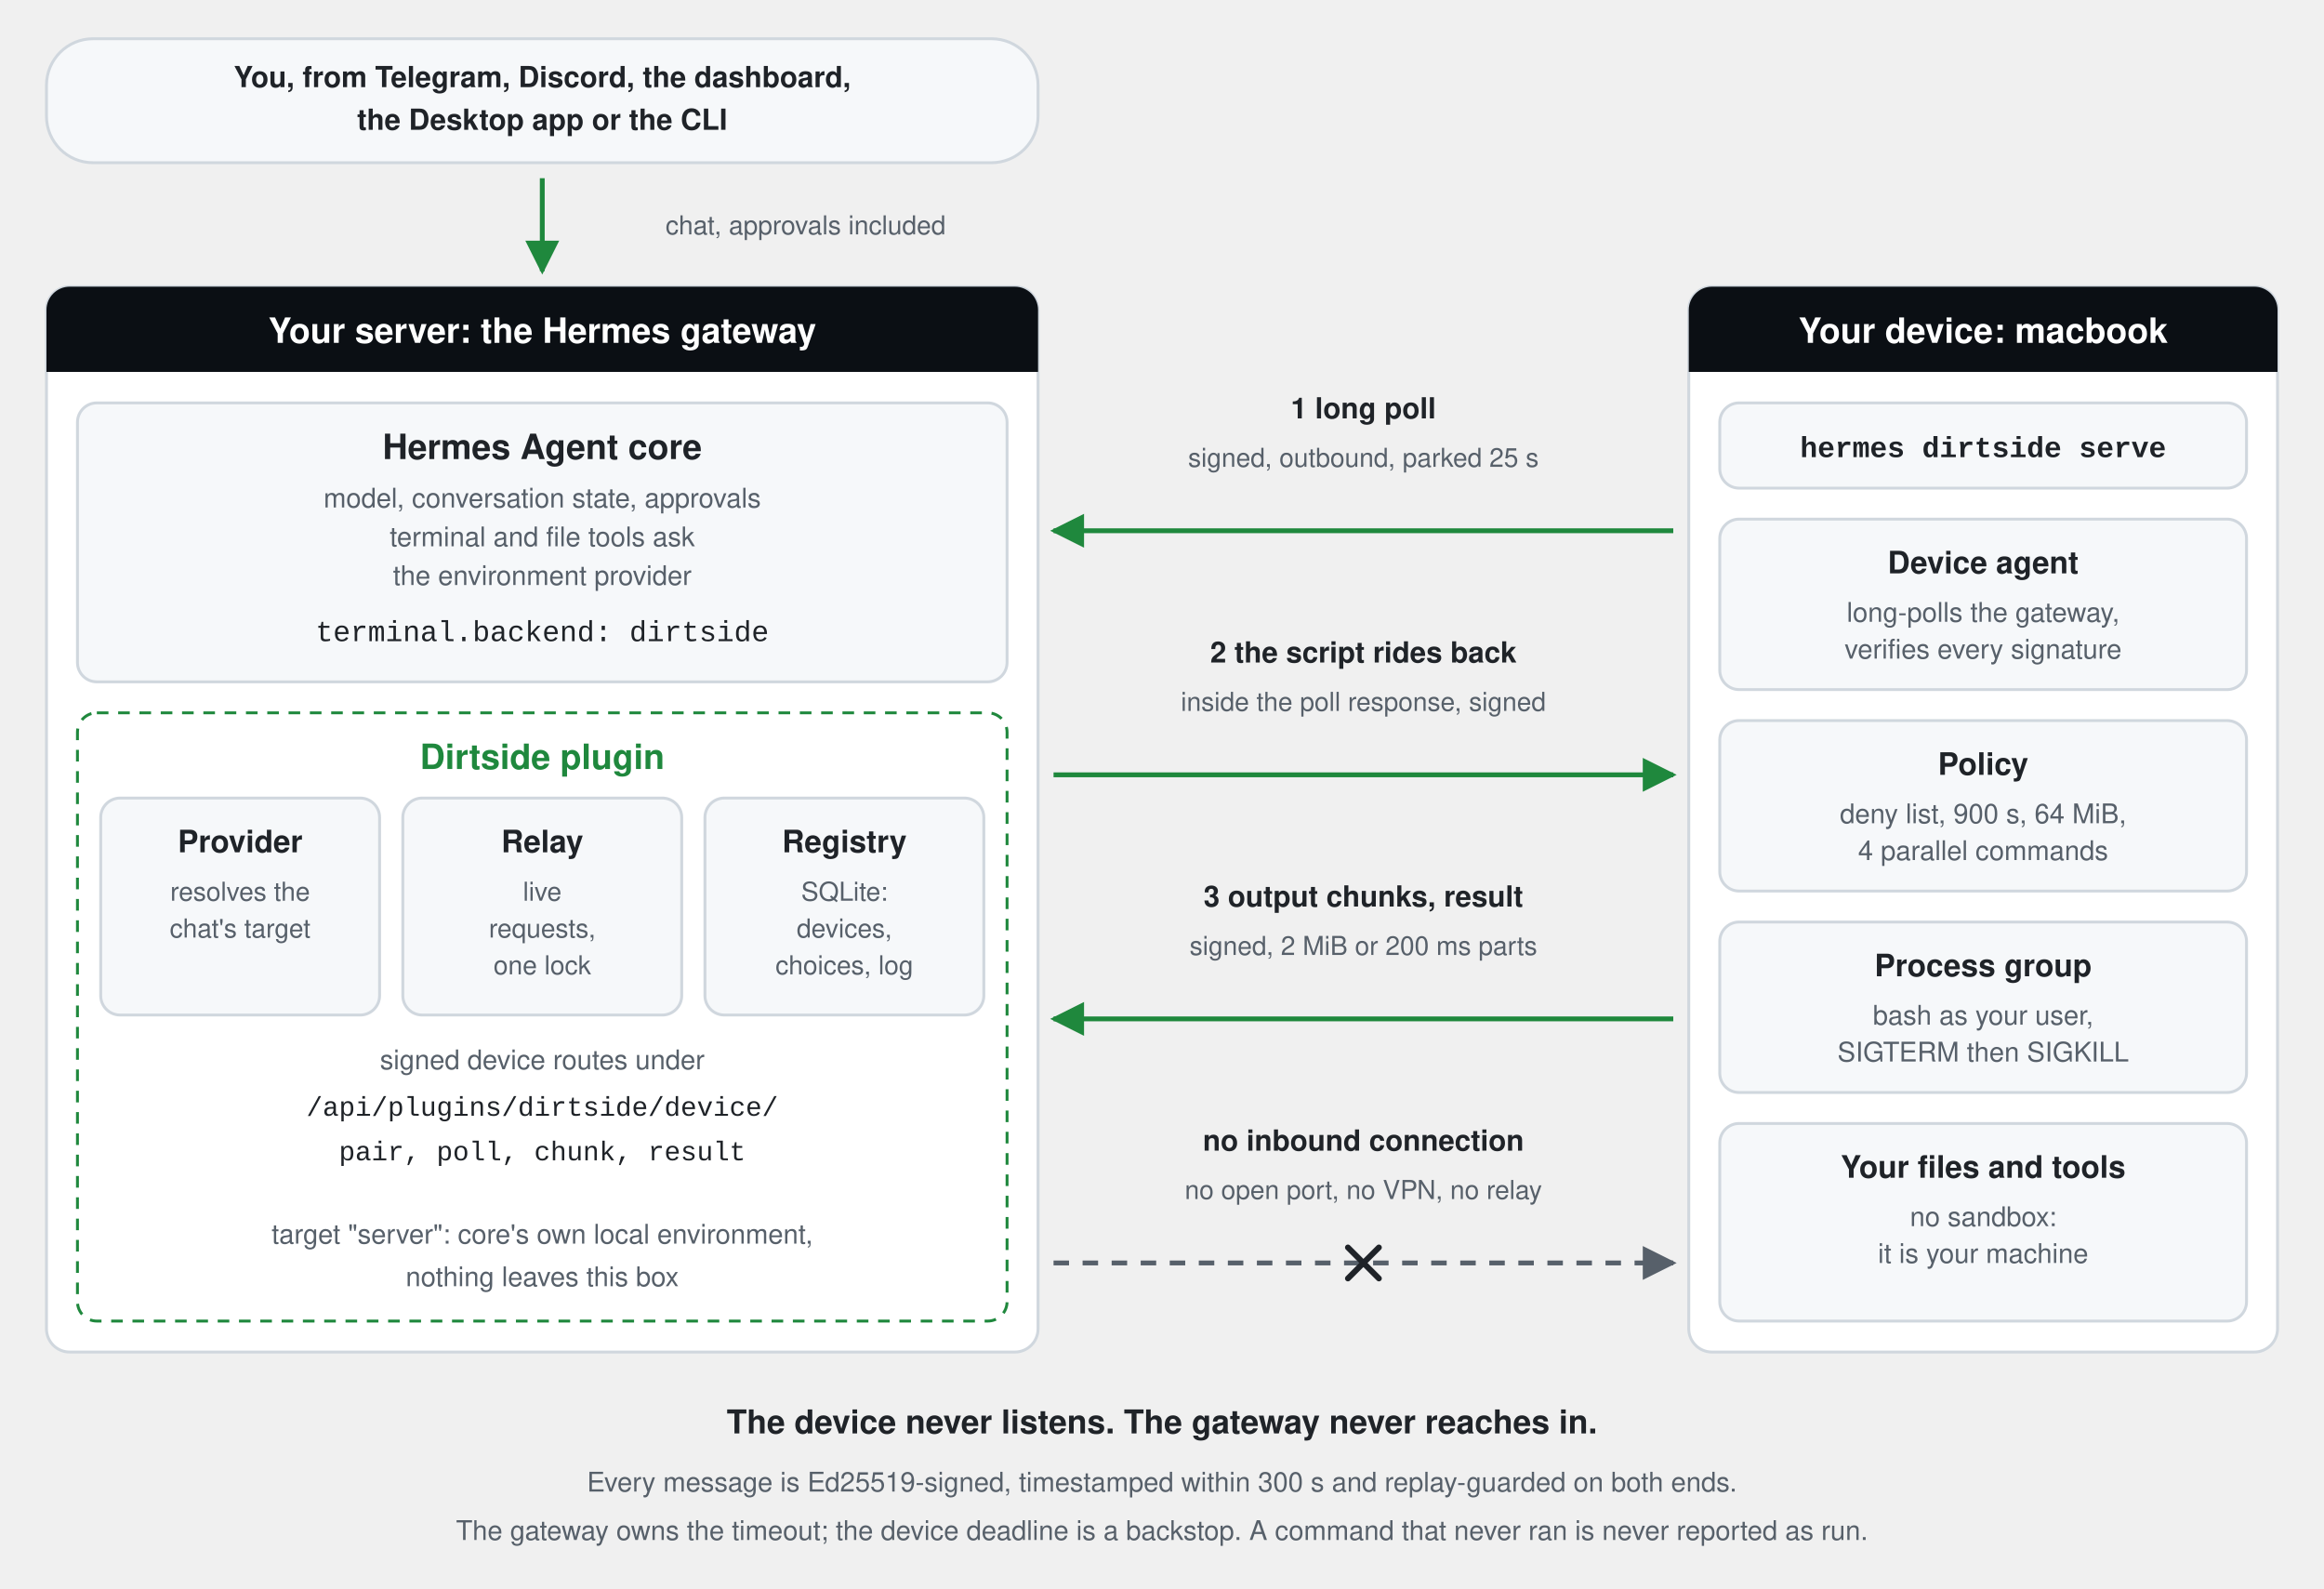
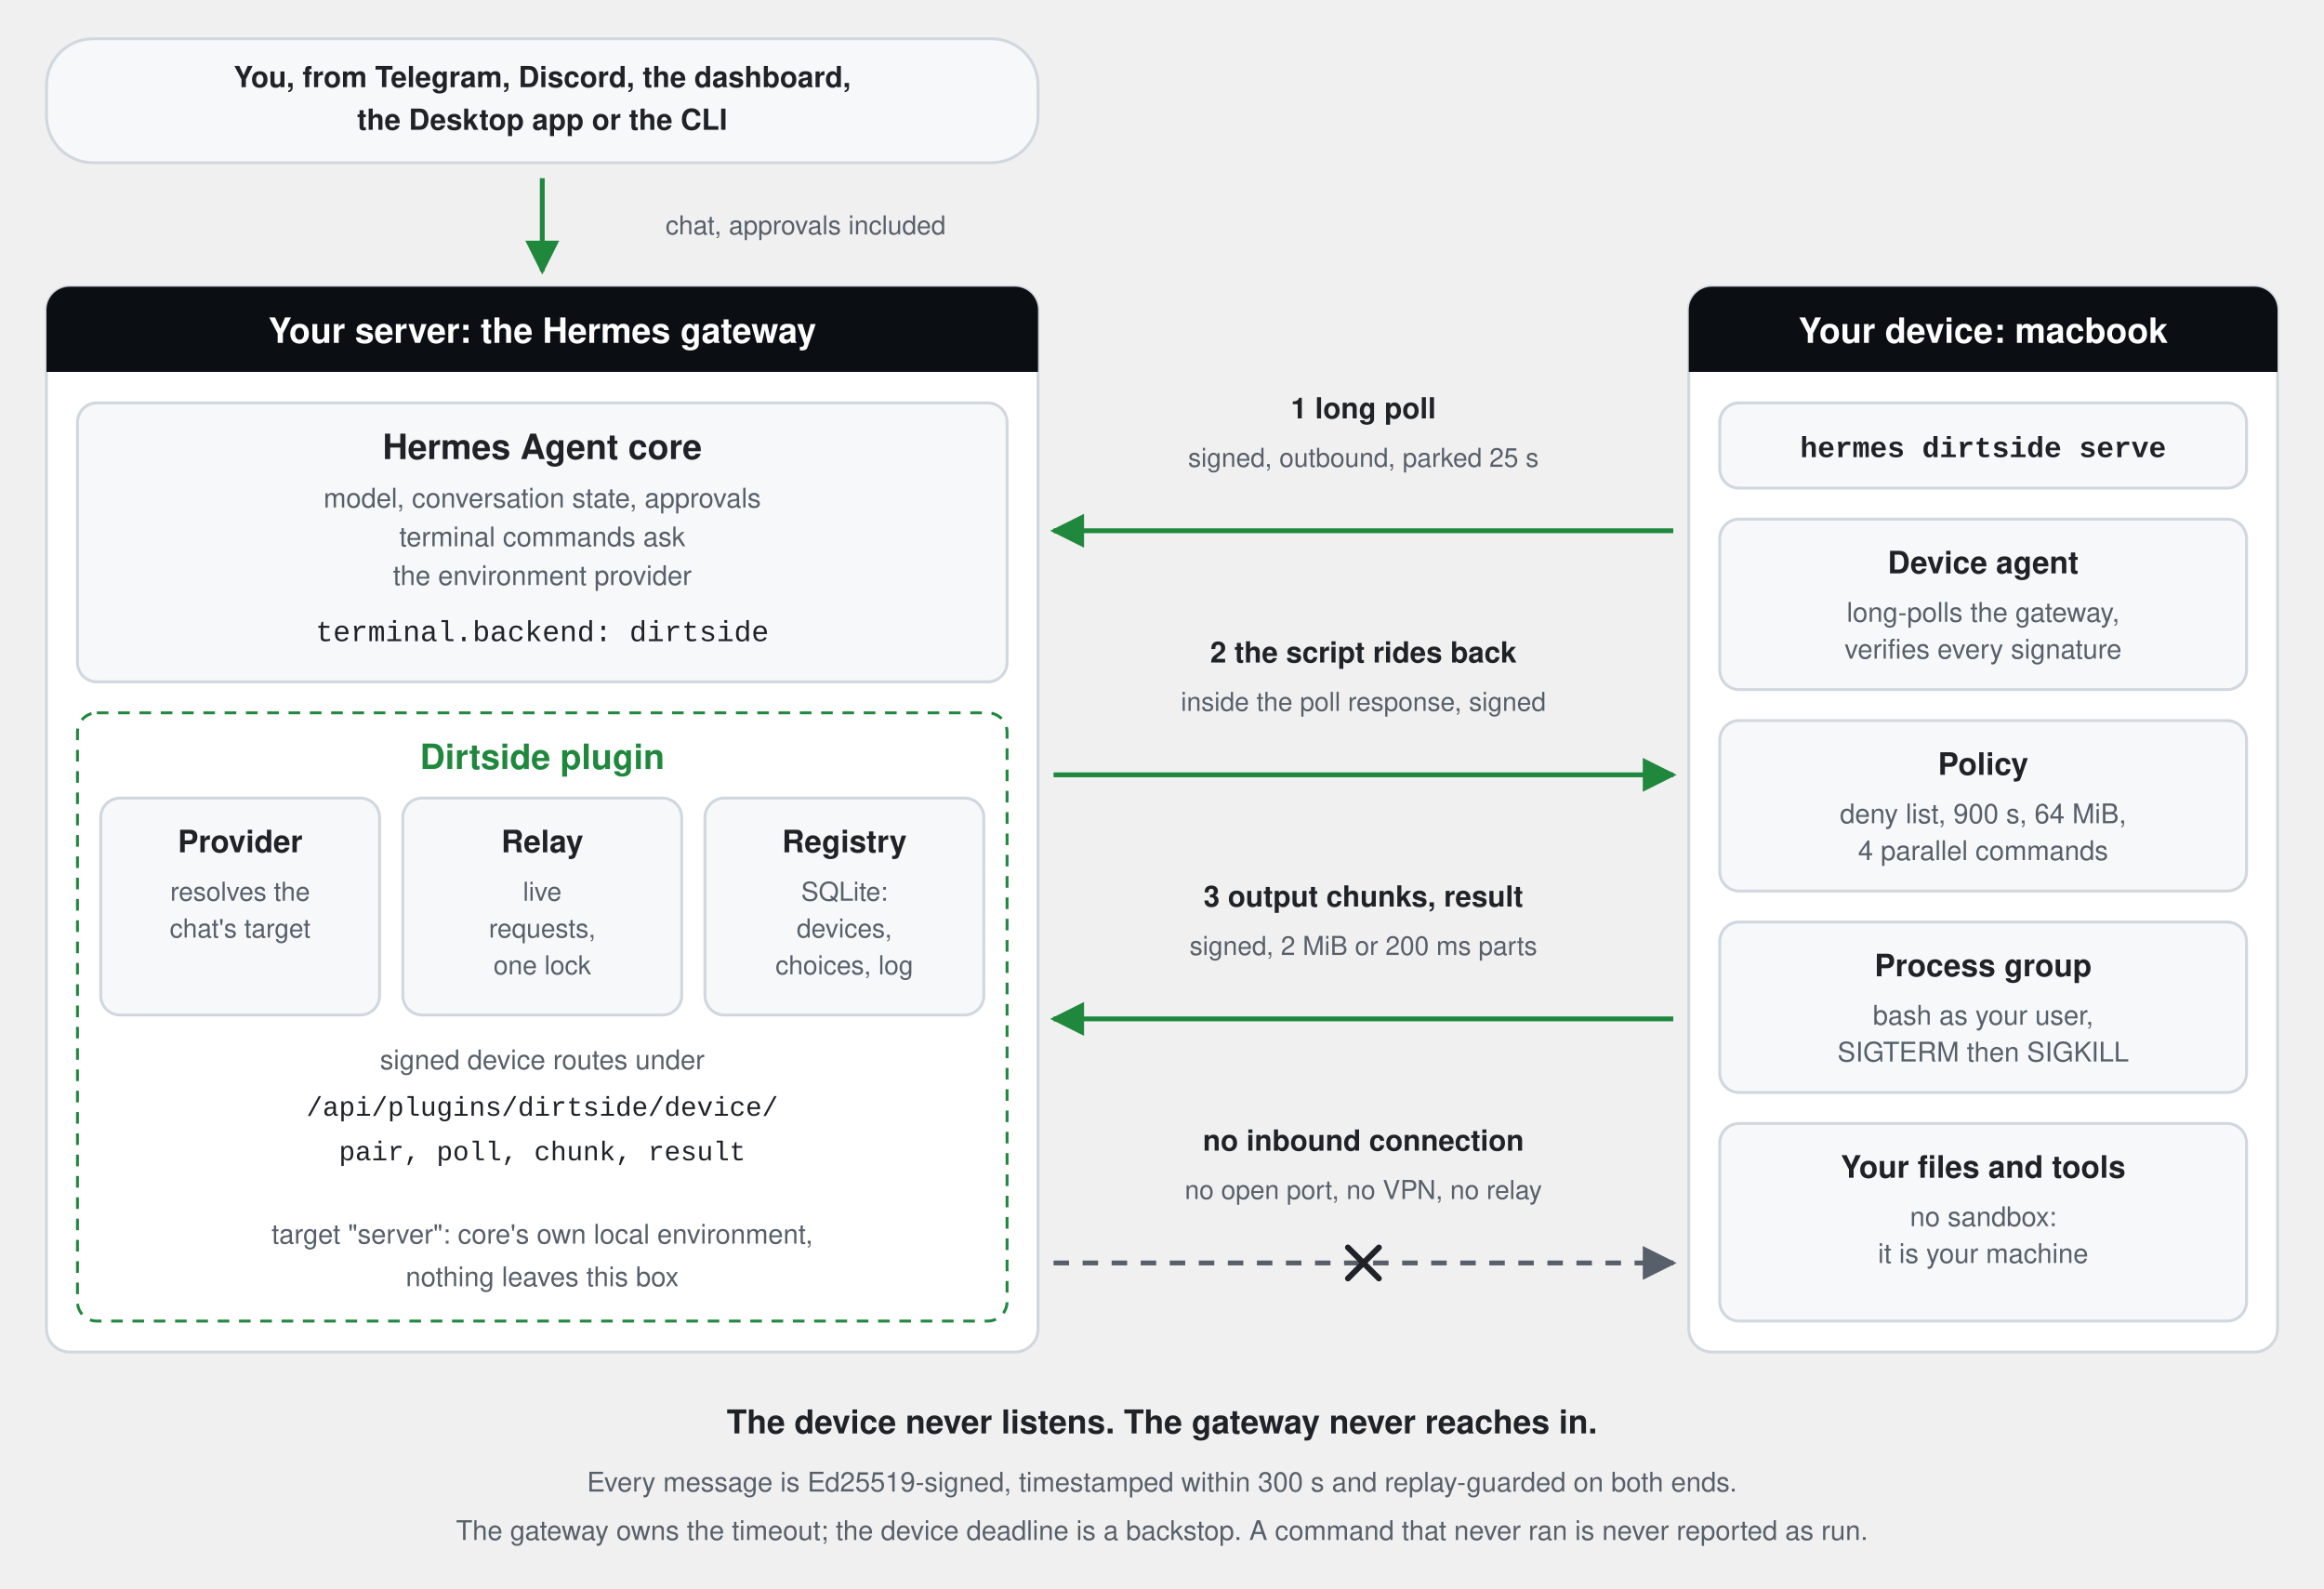
<svg xmlns="http://www.w3.org/2000/svg" viewBox="0 0 1200 820" width="1200" height="820" role="img" aria-label="Dirtside architecture: the Hermes gateway with the Dirtside plugin, and a device agent that only dials out">
  <defs>
    <marker id="arrow-green" viewBox="0 0 10 10" refX="9" refY="5" markerWidth="7" markerHeight="7" orient="auto-start-reverse">
      <path d="M0 0 L10 5 L0 10 z" fill="#1F883D" />
    </marker>
    <marker id="arrow-muted" viewBox="0 0 10 10" refX="9" refY="5" markerWidth="7" markerHeight="7" orient="auto-start-reverse">
      <path d="M0 0 L10 5 L0 10 z" fill="#57606A" />
    </marker>
  </defs>
  <rect x="24" y="20" width="512" height="64" rx="24" fill="#F6F8FA" stroke="#D0D7DE" stroke-width="1.5" />
  <text x="280" y="45" text-anchor="middle" font-family="-apple-system, BlinkMacSystemFont, 'Segoe UI', Helvetica, Arial, sans-serif" font-size="15" font-weight="700" fill="#1F2328">You, from Telegram, Discord, the dashboard,</text>
  <text x="280" y="67" text-anchor="middle" font-family="-apple-system, BlinkMacSystemFont, 'Segoe UI', Helvetica, Arial, sans-serif" font-size="15" font-weight="700" fill="#1F2328">the Desktop app or the CLI</text>
  <line x1="280" y1="92" x2="280" y2="140" stroke="#1F883D" stroke-width="2.5" marker-end="url(#arrow-green)" />
  <text x="416" y="121" text-anchor="middle" font-family="-apple-system, BlinkMacSystemFont, 'Segoe UI', Helvetica, Arial, sans-serif" font-size="13.5" fill="#57606A">chat, approvals included</text>
  <rect x="24" y="148" width="512" height="550" rx="12" fill="#FFFFFF" stroke="#D0D7DE" stroke-width="1.5" />
  <path d="M24 160 a12 12 0 0 1 12 -12 h488 a12 12 0 0 1 12 12 v32 h-512 z" fill="#0B0F14" />
  <text x="280.0" y="177" text-anchor="middle" font-family="-apple-system, BlinkMacSystemFont, 'Segoe UI', Helvetica, Arial, sans-serif" font-size="18" font-weight="700" fill="#FFFFFF">Your server: the Hermes gateway</text>
  <rect x="40" y="208" width="480" height="144" rx="10" fill="#F6F8FA" stroke="#D0D7DE" stroke-width="1.5" />
  <text x="280" y="237" text-anchor="middle" font-family="-apple-system, BlinkMacSystemFont, 'Segoe UI', Helvetica, Arial, sans-serif" font-size="18" font-weight="700" fill="#1F2328">Hermes Agent core</text>
  <text x="280" y="262" text-anchor="middle" font-family="-apple-system, BlinkMacSystemFont, 'Segoe UI', Helvetica, Arial, sans-serif" font-size="14" fill="#57606A">model, conversation state, approvals</text>
-   <text x="280" y="282" text-anchor="middle" font-family="-apple-system, BlinkMacSystemFont, 'Segoe UI', Helvetica, Arial, sans-serif" font-size="14" fill="#57606A">terminal and file tools ask</text>
+   <text x="280" y="282" text-anchor="middle" font-family="-apple-system, BlinkMacSystemFont, 'Segoe UI', Helvetica, Arial, sans-serif" font-size="14" fill="#57606A">terminal commands ask</text>
  <text x="280" y="302" text-anchor="middle" font-family="-apple-system, BlinkMacSystemFont, 'Segoe UI', Helvetica, Arial, sans-serif" font-size="14" fill="#57606A">the environment provider</text>
  <text x="280" y="331" text-anchor="middle" font-family="ui-monospace, SFMono-Regular, Menlo, Consolas, 'Liberation Mono', monospace" font-size="15" fill="#1F2328">terminal.backend: dirtside</text>
  <rect x="40" y="368" width="480" height="314" rx="10" fill="none" stroke="#1F883D" stroke-width="1.5" stroke-dasharray="6 5" />
  <text x="280" y="397" text-anchor="middle" font-family="-apple-system, BlinkMacSystemFont, 'Segoe UI', Helvetica, Arial, sans-serif" font-size="18" font-weight="700" fill="#1F883D">Dirtside plugin</text>
  <rect x="52" y="412" width="144" height="112" rx="10" fill="#F6F8FA" stroke="#D0D7DE" stroke-width="1.5" />
  <text x="124.0" y="440" text-anchor="middle" font-family="-apple-system, BlinkMacSystemFont, 'Segoe UI', Helvetica, Arial, sans-serif" font-size="16" font-weight="700" fill="#1F2328">Provider</text>
  <text x="124.0" y="465" text-anchor="middle" font-family="-apple-system, BlinkMacSystemFont, 'Segoe UI', Helvetica, Arial, sans-serif" font-size="13.5" fill="#57606A">resolves the</text>
  <text x="124.0" y="484" text-anchor="middle" font-family="-apple-system, BlinkMacSystemFont, 'Segoe UI', Helvetica, Arial, sans-serif" font-size="13.5" fill="#57606A">chat's target</text>
  <rect x="208" y="412" width="144" height="112" rx="10" fill="#F6F8FA" stroke="#D0D7DE" stroke-width="1.5" />
  <text x="280.0" y="440" text-anchor="middle" font-family="-apple-system, BlinkMacSystemFont, 'Segoe UI', Helvetica, Arial, sans-serif" font-size="16" font-weight="700" fill="#1F2328">Relay</text>
  <text x="280.0" y="465" text-anchor="middle" font-family="-apple-system, BlinkMacSystemFont, 'Segoe UI', Helvetica, Arial, sans-serif" font-size="13.5" fill="#57606A">live</text>
  <text x="280.0" y="484" text-anchor="middle" font-family="-apple-system, BlinkMacSystemFont, 'Segoe UI', Helvetica, Arial, sans-serif" font-size="13.5" fill="#57606A">requests,</text>
  <text x="280.0" y="503" text-anchor="middle" font-family="-apple-system, BlinkMacSystemFont, 'Segoe UI', Helvetica, Arial, sans-serif" font-size="13.5" fill="#57606A">one lock</text>
  <rect x="364" y="412" width="144" height="112" rx="10" fill="#F6F8FA" stroke="#D0D7DE" stroke-width="1.5" />
  <text x="436.0" y="440" text-anchor="middle" font-family="-apple-system, BlinkMacSystemFont, 'Segoe UI', Helvetica, Arial, sans-serif" font-size="16" font-weight="700" fill="#1F2328">Registry</text>
  <text x="436.0" y="465" text-anchor="middle" font-family="-apple-system, BlinkMacSystemFont, 'Segoe UI', Helvetica, Arial, sans-serif" font-size="13.5" fill="#57606A">SQLite:</text>
  <text x="436.0" y="484" text-anchor="middle" font-family="-apple-system, BlinkMacSystemFont, 'Segoe UI', Helvetica, Arial, sans-serif" font-size="13.5" fill="#57606A">devices,</text>
  <text x="436.0" y="503" text-anchor="middle" font-family="-apple-system, BlinkMacSystemFont, 'Segoe UI', Helvetica, Arial, sans-serif" font-size="13.5" fill="#57606A">choices, log</text>
  <text x="280" y="552" text-anchor="middle" font-family="-apple-system, BlinkMacSystemFont, 'Segoe UI', Helvetica, Arial, sans-serif" font-size="14" fill="#57606A">signed device routes under</text>
  <text x="280" y="576" text-anchor="middle" font-family="ui-monospace, SFMono-Regular, Menlo, Consolas, 'Liberation Mono', monospace" font-size="14" fill="#1F2328">/api/plugins/dirtside/device/</text>
  <text x="280" y="599" text-anchor="middle" font-family="ui-monospace, SFMono-Regular, Menlo, Consolas, 'Liberation Mono', monospace" font-size="14" fill="#1F2328">pair, poll, chunk, result</text>
  <text x="280" y="642" text-anchor="middle" font-family="-apple-system, BlinkMacSystemFont, 'Segoe UI', Helvetica, Arial, sans-serif" font-size="14" fill="#57606A">target "server": core's own local environment,</text>
  <text x="280" y="664" text-anchor="middle" font-family="-apple-system, BlinkMacSystemFont, 'Segoe UI', Helvetica, Arial, sans-serif" font-size="14" fill="#57606A">nothing leaves this box</text>
  <rect x="872" y="148" width="304" height="550" rx="12" fill="#FFFFFF" stroke="#D0D7DE" stroke-width="1.5" />
  <path d="M872 160 a12 12 0 0 1 12 -12 h280 a12 12 0 0 1 12 12 v32 h-304 z" fill="#0B0F14" />
  <text x="1024.0" y="177" text-anchor="middle" font-family="-apple-system, BlinkMacSystemFont, 'Segoe UI', Helvetica, Arial, sans-serif" font-size="18" font-weight="700" fill="#FFFFFF">Your device: macbook</text>
  <rect x="888" y="208" width="272" height="44" rx="10" fill="#F6F8FA" stroke="#D0D7DE" stroke-width="1.5" />
  <text x="1024" y="236" text-anchor="middle" font-family="ui-monospace, SFMono-Regular, Menlo, Consolas, 'Liberation Mono', monospace" font-size="15" font-weight="700" fill="#1F2328">hermes dirtside serve</text>
  <rect x="888" y="268" width="272" height="88" rx="10" fill="#F6F8FA" stroke="#D0D7DE" stroke-width="1.5" />
  <text x="1024.0" y="296" text-anchor="middle" font-family="-apple-system, BlinkMacSystemFont, 'Segoe UI', Helvetica, Arial, sans-serif" font-size="16" font-weight="700" fill="#1F2328">Device agent</text>
  <text x="1024.0" y="321" text-anchor="middle" font-family="-apple-system, BlinkMacSystemFont, 'Segoe UI', Helvetica, Arial, sans-serif" font-size="14" fill="#57606A">long-polls the gateway,</text>
  <text x="1024.0" y="340" text-anchor="middle" font-family="-apple-system, BlinkMacSystemFont, 'Segoe UI', Helvetica, Arial, sans-serif" font-size="14" fill="#57606A">verifies every signature</text>
  <rect x="888" y="372" width="272" height="88" rx="10" fill="#F6F8FA" stroke="#D0D7DE" stroke-width="1.5" />
  <text x="1024.0" y="400" text-anchor="middle" font-family="-apple-system, BlinkMacSystemFont, 'Segoe UI', Helvetica, Arial, sans-serif" font-size="16" font-weight="700" fill="#1F2328">Policy</text>
  <text x="1024.0" y="425" text-anchor="middle" font-family="-apple-system, BlinkMacSystemFont, 'Segoe UI', Helvetica, Arial, sans-serif" font-size="14" fill="#57606A">deny list, 900 s, 64 MiB,</text>
  <text x="1024.0" y="444" text-anchor="middle" font-family="-apple-system, BlinkMacSystemFont, 'Segoe UI', Helvetica, Arial, sans-serif" font-size="14" fill="#57606A">4 parallel commands</text>
  <rect x="888" y="476" width="272" height="88" rx="10" fill="#F6F8FA" stroke="#D0D7DE" stroke-width="1.5" />
  <text x="1024.0" y="504" text-anchor="middle" font-family="-apple-system, BlinkMacSystemFont, 'Segoe UI', Helvetica, Arial, sans-serif" font-size="16" font-weight="700" fill="#1F2328">Process group</text>
  <text x="1024.0" y="529" text-anchor="middle" font-family="-apple-system, BlinkMacSystemFont, 'Segoe UI', Helvetica, Arial, sans-serif" font-size="14" fill="#57606A">bash as your user,</text>
  <text x="1024.0" y="548" text-anchor="middle" font-family="-apple-system, BlinkMacSystemFont, 'Segoe UI', Helvetica, Arial, sans-serif" font-size="14" fill="#57606A">SIGTERM then SIGKILL</text>
  <rect x="888" y="580" width="272" height="102" rx="10" fill="#F6F8FA" stroke="#D0D7DE" stroke-width="1.5" />
  <text x="1024.0" y="608" text-anchor="middle" font-family="-apple-system, BlinkMacSystemFont, 'Segoe UI', Helvetica, Arial, sans-serif" font-size="16" font-weight="700" fill="#1F2328">Your files and tools</text>
  <text x="1024.0" y="633" text-anchor="middle" font-family="-apple-system, BlinkMacSystemFont, 'Segoe UI', Helvetica, Arial, sans-serif" font-size="14" fill="#57606A">no sandbox:</text>
  <text x="1024.0" y="652" text-anchor="middle" font-family="-apple-system, BlinkMacSystemFont, 'Segoe UI', Helvetica, Arial, sans-serif" font-size="14" fill="#57606A">it is your machine</text>
  <text x="704" y="216" text-anchor="middle" font-family="-apple-system, BlinkMacSystemFont, 'Segoe UI', Helvetica, Arial, sans-serif" font-size="15" font-weight="700" fill="#1F2328">1  long poll</text>
  <text x="704" y="241" text-anchor="middle" font-family="-apple-system, BlinkMacSystemFont, 'Segoe UI', Helvetica, Arial, sans-serif" font-size="13.5" fill="#57606A">signed, outbound, parked 25 s</text>
  <line x1="864" y1="274" x2="544" y2="274" stroke="#1F883D" stroke-width="2.5" marker-end="url(#arrow-green)" />
  <text x="704" y="342" text-anchor="middle" font-family="-apple-system, BlinkMacSystemFont, 'Segoe UI', Helvetica, Arial, sans-serif" font-size="15" font-weight="700" fill="#1F2328">2  the script rides back</text>
  <text x="704" y="367" text-anchor="middle" font-family="-apple-system, BlinkMacSystemFont, 'Segoe UI', Helvetica, Arial, sans-serif" font-size="13.5" fill="#57606A">inside the poll response, signed</text>
  <line x1="544" y1="400" x2="864" y2="400" stroke="#1F883D" stroke-width="2.5" marker-end="url(#arrow-green)" />
  <text x="704" y="468" text-anchor="middle" font-family="-apple-system, BlinkMacSystemFont, 'Segoe UI', Helvetica, Arial, sans-serif" font-size="15" font-weight="700" fill="#1F2328">3  output chunks, result</text>
  <text x="704" y="493" text-anchor="middle" font-family="-apple-system, BlinkMacSystemFont, 'Segoe UI', Helvetica, Arial, sans-serif" font-size="13.5" fill="#57606A">signed, 2 MiB or 200 ms parts</text>
  <line x1="864" y1="526" x2="544" y2="526" stroke="#1F883D" stroke-width="2.5" marker-end="url(#arrow-green)" />
  <text x="704" y="594" text-anchor="middle" font-family="-apple-system, BlinkMacSystemFont, 'Segoe UI', Helvetica, Arial, sans-serif" font-size="15" font-weight="700" fill="#1F2328">no inbound connection</text>
  <text x="704" y="619" text-anchor="middle" font-family="-apple-system, BlinkMacSystemFont, 'Segoe UI', Helvetica, Arial, sans-serif" font-size="13.5" fill="#57606A">no open port, no VPN, no relay</text>
  <line x1="544" y1="652" x2="864" y2="652" stroke="#57606A" stroke-width="2.5" marker-end="url(#arrow-muted)" stroke-dasharray="8 7" />
  <path d="M696 644 L712 660 M696 660 L712 644" fill="none" stroke="#1F2328" stroke-width="3" stroke-linecap="round" />
  <text x="600" y="740" text-anchor="middle" font-family="-apple-system, BlinkMacSystemFont, 'Segoe UI', Helvetica, Arial, sans-serif" font-size="17" font-weight="700" fill="#1F2328">The device never listens. The gateway never reaches in.</text>
  <text x="600" y="770" text-anchor="middle" font-family="-apple-system, BlinkMacSystemFont, 'Segoe UI', Helvetica, Arial, sans-serif" font-size="14" fill="#57606A">Every message is Ed25519-signed, timestamped within 300 s and replay-guarded on both ends.</text>
  <text x="600" y="795" text-anchor="middle" font-family="-apple-system, BlinkMacSystemFont, 'Segoe UI', Helvetica, Arial, sans-serif" font-size="14" fill="#57606A">The gateway owns the timeout; the device deadline is a backstop. A command that never ran is never reported as run.</text>
</svg>
